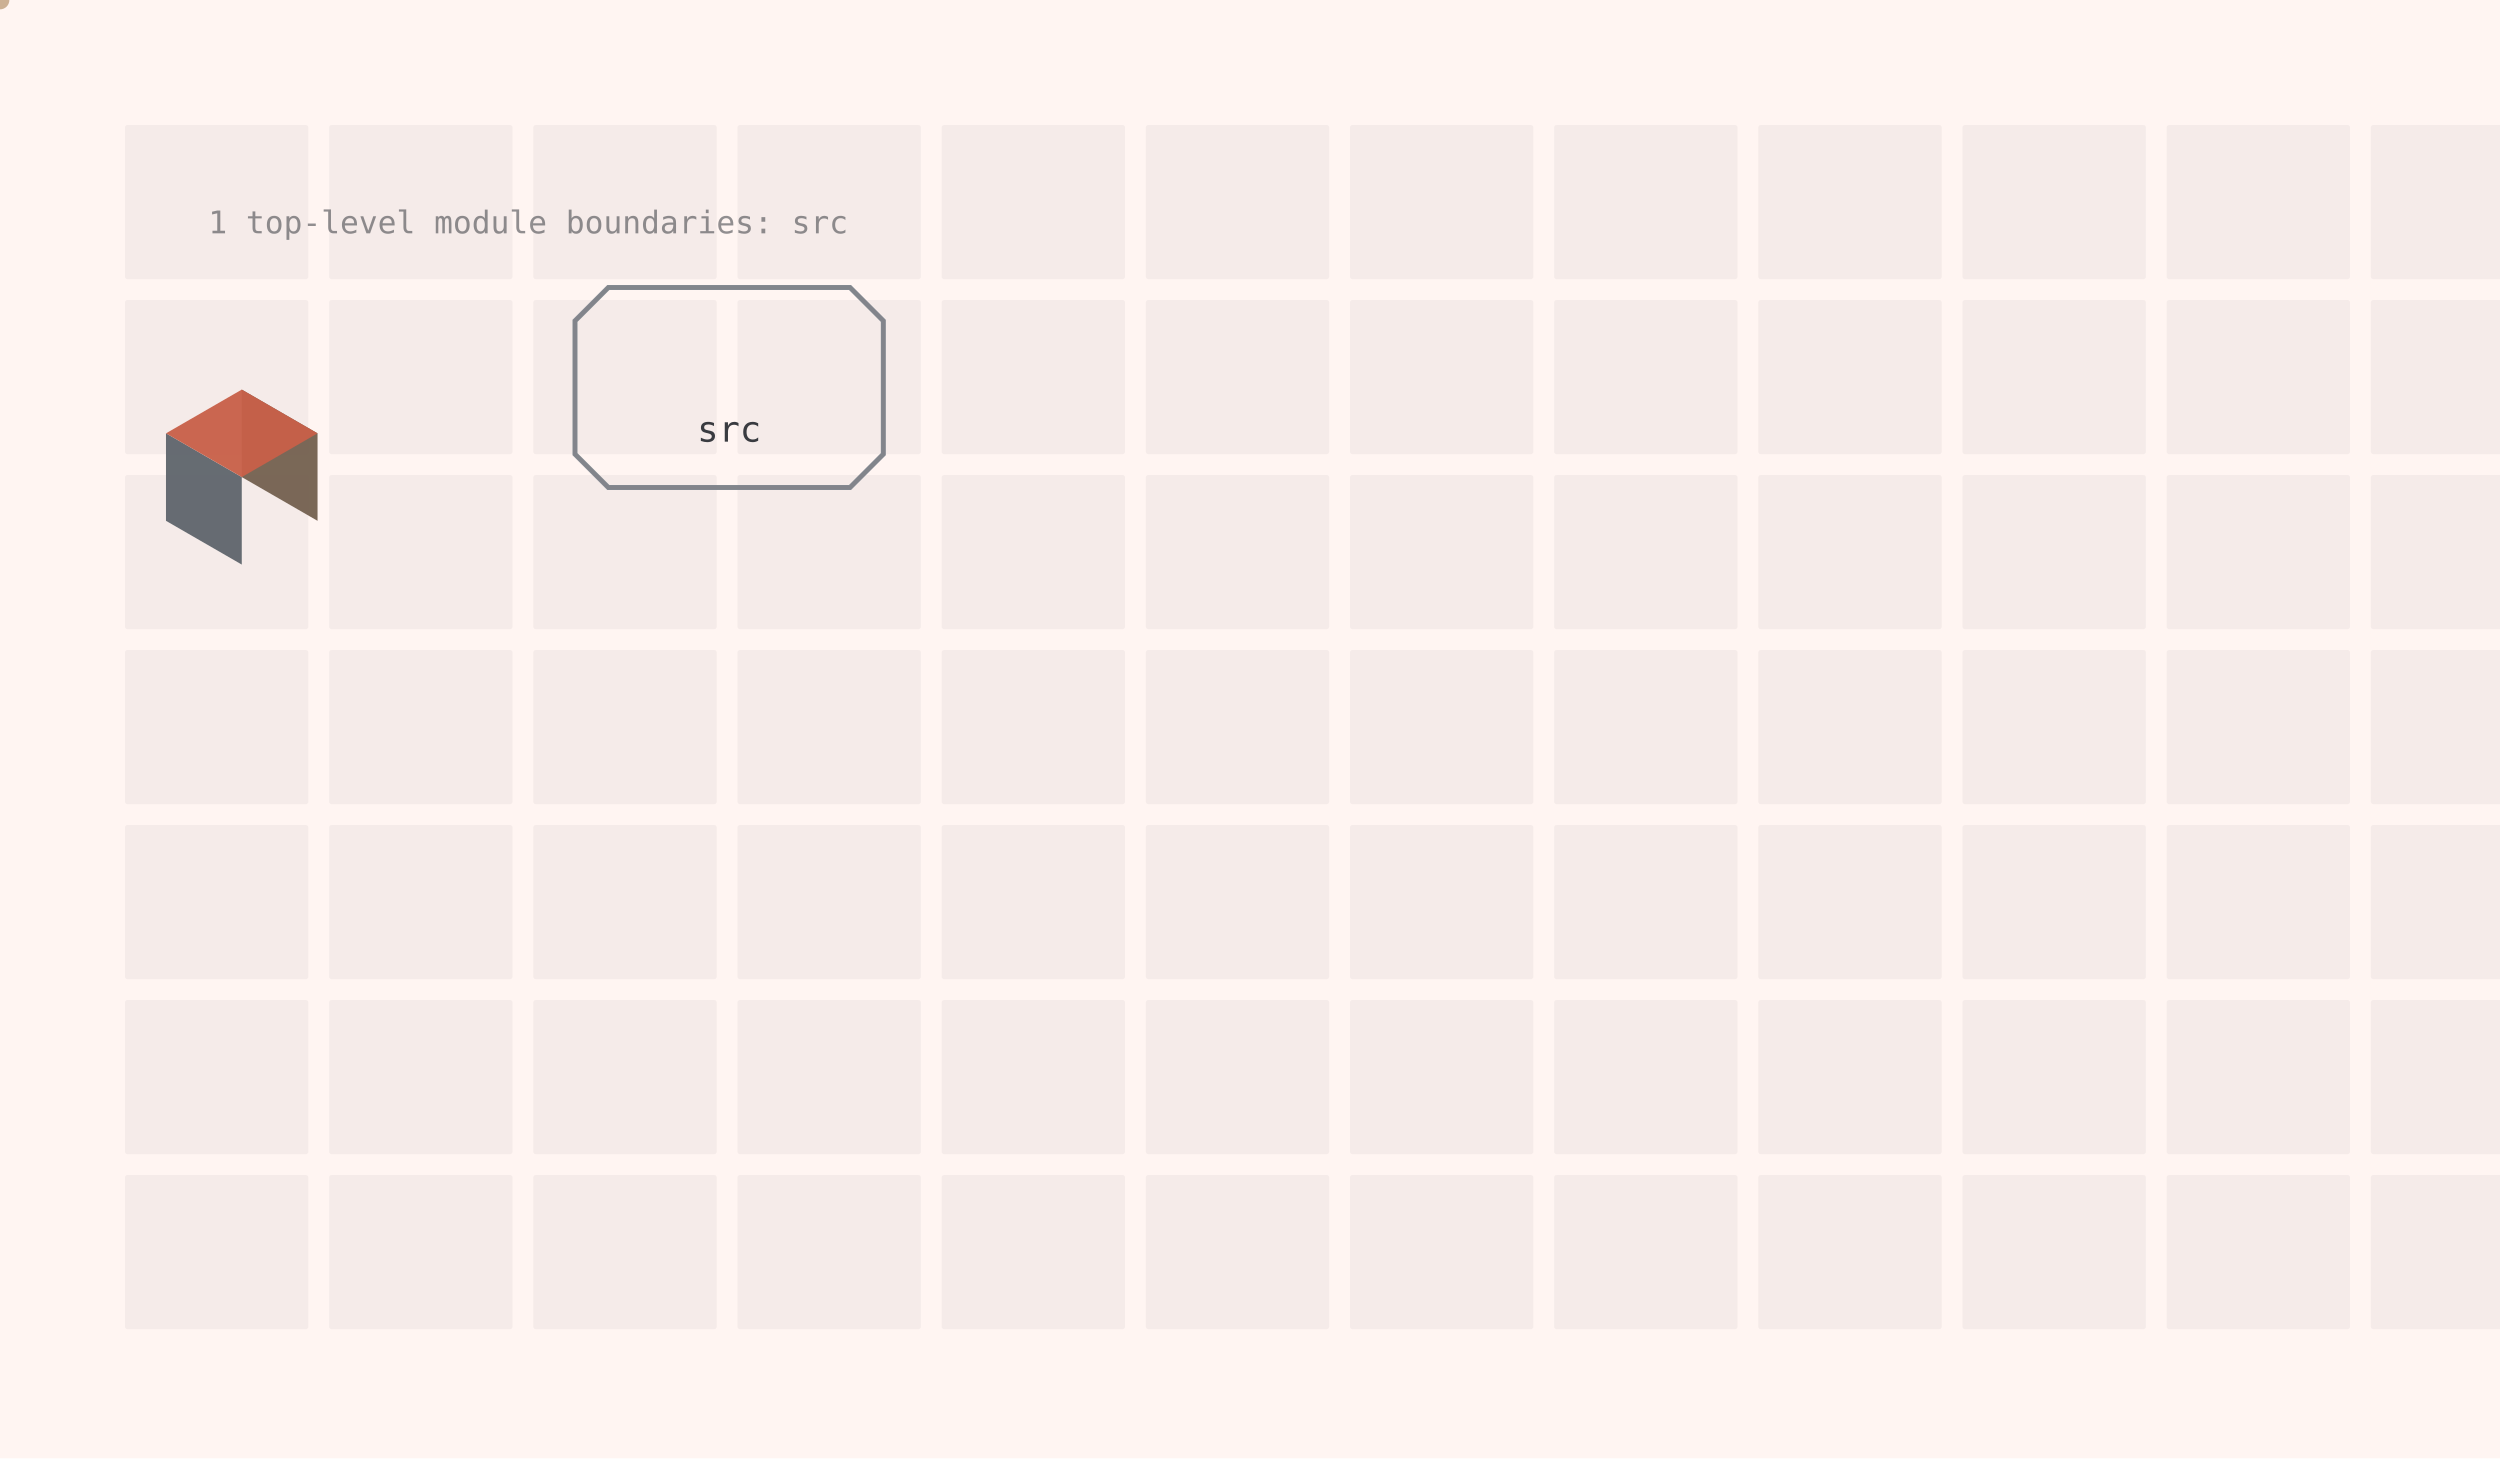
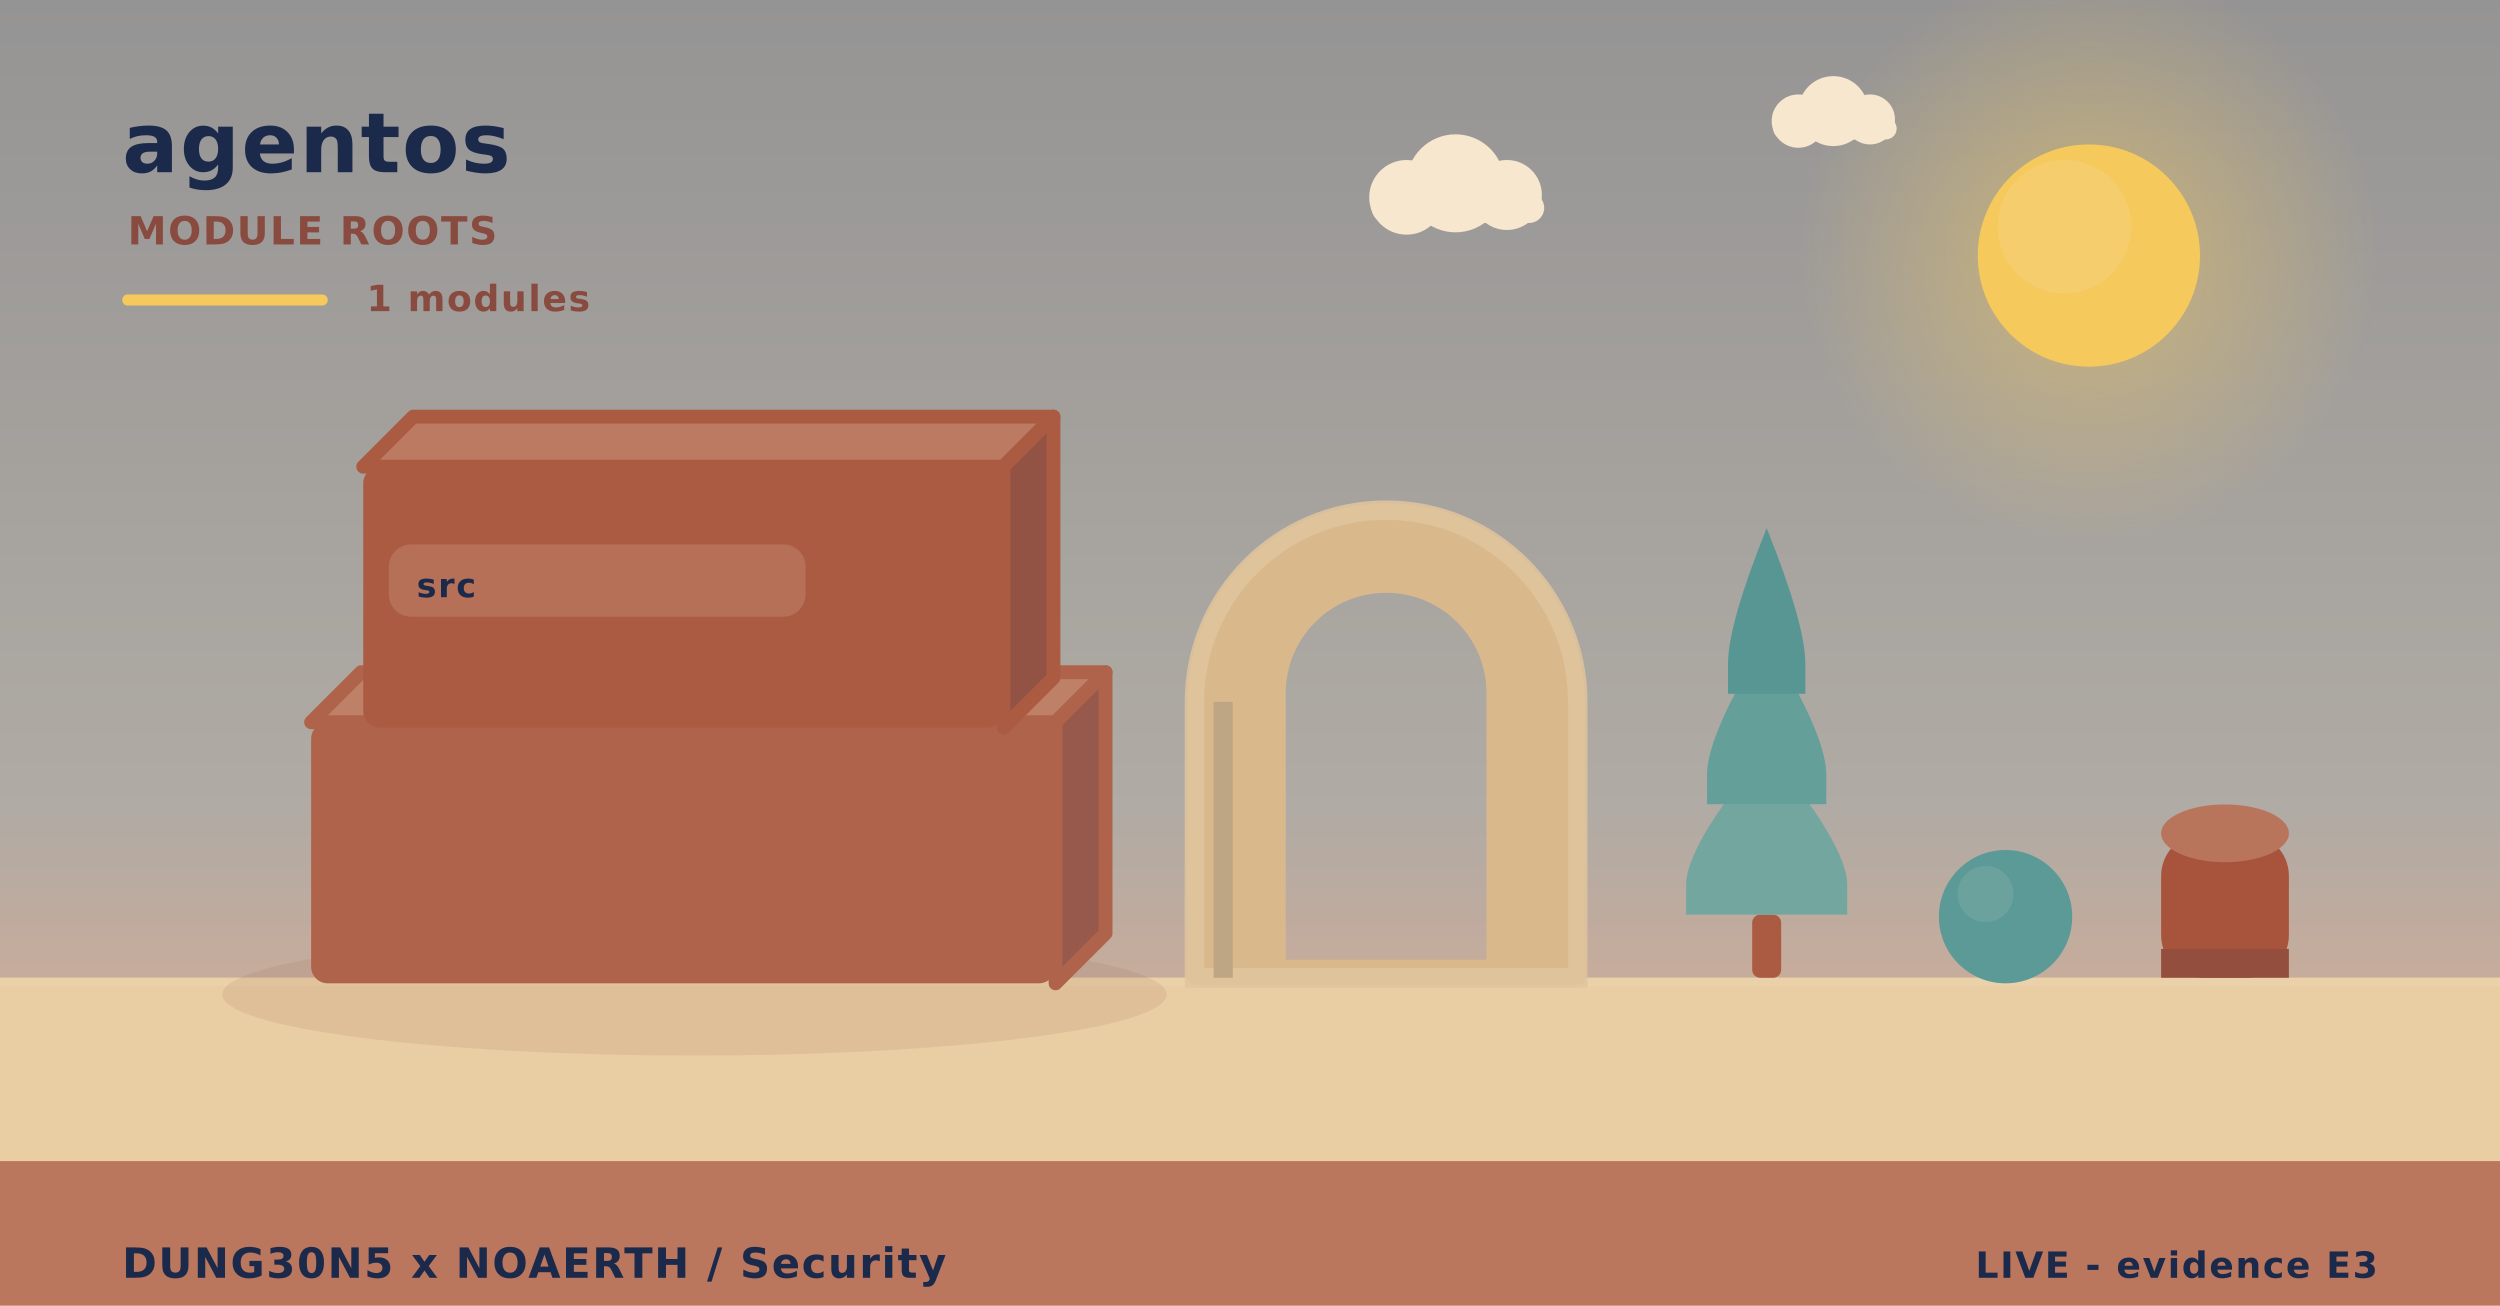
- <svg xmlns="http://www.w3.org/2000/svg" viewBox="0 0 1200 700" width="1200" height="700" role="img" aria-label="agentos architecture">
-   <rect width="1200" height="700" fill="#fff5f2" />
-   <defs>
-     <linearGradient id="ga" x1="0" y1="0" x2="1" y2="1">
-       <stop offset="0%" stop-color="#c75f48" />
-       <stop offset="100%" stop-color="#78818a" />
-     </linearGradient>
-   </defs>
-   <rect x="60.00" y="60.00" width="88.00" height="74.00" rx="1.20" fill="#25282e" opacity="0.05" />
-   <rect x="158.00" y="60.00" width="88.00" height="74.00" rx="1.20" fill="#25282e" opacity="0.05" />
-   <rect x="256.00" y="60.00" width="88.00" height="74.00" rx="1.20" fill="#25282e" opacity="0.05" />
-   <rect x="354.00" y="60.00" width="88.00" height="74.00" rx="1.20" fill="#25282e" opacity="0.05" />
-   <rect x="452.00" y="60.00" width="88.00" height="74.00" rx="1.20" fill="#25282e" opacity="0.05" />
-   <rect x="550.00" y="60.00" width="88.00" height="74.00" rx="1.20" fill="#25282e" opacity="0.05" />
-   <rect x="648.00" y="60.00" width="88.00" height="74.00" rx="1.20" fill="#25282e" opacity="0.05" />
-   <rect x="746.00" y="60.00" width="88.00" height="74.00" rx="1.20" fill="#25282e" opacity="0.05" />
-   <rect x="844.00" y="60.00" width="88.00" height="74.00" rx="1.20" fill="#25282e" opacity="0.05" />
-   <rect x="942.00" y="60.00" width="88.00" height="74.00" rx="1.20" fill="#25282e" opacity="0.05" />
-   <rect x="1040.00" y="60.00" width="88.00" height="74.00" rx="1.20" fill="#25282e" opacity="0.05" />
-   <rect x="1138.00" y="60.00" width="88.00" height="74.00" rx="1.20" fill="#25282e" opacity="0.05" />
-   <rect x="60.00" y="144.00" width="88.00" height="74.00" rx="1.20" fill="#25282e" opacity="0.05" />
-   <rect x="158.00" y="144.00" width="88.00" height="74.00" rx="1.20" fill="#25282e" opacity="0.05" />
-   <rect x="256.00" y="144.00" width="88.00" height="74.00" rx="1.20" fill="#25282e" opacity="0.05" />
-   <rect x="354.00" y="144.00" width="88.00" height="74.00" rx="1.20" fill="#25282e" opacity="0.05" />
-   <rect x="452.00" y="144.00" width="88.00" height="74.00" rx="1.20" fill="#25282e" opacity="0.05" />
-   <rect x="550.00" y="144.00" width="88.00" height="74.00" rx="1.20" fill="#25282e" opacity="0.05" />
-   <rect x="648.00" y="144.00" width="88.00" height="74.00" rx="1.20" fill="#25282e" opacity="0.05" />
-   <rect x="746.00" y="144.00" width="88.00" height="74.00" rx="1.20" fill="#25282e" opacity="0.05" />
-   <rect x="844.00" y="144.00" width="88.00" height="74.00" rx="1.20" fill="#25282e" opacity="0.05" />
-   <rect x="942.00" y="144.00" width="88.00" height="74.00" rx="1.20" fill="#25282e" opacity="0.05" />
-   <rect x="1040.00" y="144.00" width="88.00" height="74.00" rx="1.20" fill="#25282e" opacity="0.05" />
-   <rect x="1138.00" y="144.00" width="88.00" height="74.00" rx="1.20" fill="#25282e" opacity="0.05" />
-   <rect x="60.00" y="228.00" width="88.00" height="74.00" rx="1.20" fill="#25282e" opacity="0.05" />
-   <rect x="158.00" y="228.00" width="88.00" height="74.00" rx="1.20" fill="#25282e" opacity="0.05" />
-   <rect x="256.00" y="228.00" width="88.00" height="74.00" rx="1.20" fill="#25282e" opacity="0.05" />
-   <rect x="354.00" y="228.00" width="88.00" height="74.00" rx="1.20" fill="#25282e" opacity="0.05" />
-   <rect x="452.00" y="228.00" width="88.00" height="74.00" rx="1.20" fill="#25282e" opacity="0.05" />
-   <rect x="550.00" y="228.00" width="88.00" height="74.00" rx="1.20" fill="#25282e" opacity="0.05" />
-   <rect x="648.00" y="228.00" width="88.00" height="74.00" rx="1.20" fill="#25282e" opacity="0.05" />
-   <rect x="746.00" y="228.00" width="88.00" height="74.00" rx="1.20" fill="#25282e" opacity="0.05" />
-   <rect x="844.00" y="228.00" width="88.00" height="74.00" rx="1.20" fill="#25282e" opacity="0.05" />
-   <rect x="942.00" y="228.00" width="88.00" height="74.00" rx="1.20" fill="#25282e" opacity="0.05" />
-   <rect x="1040.00" y="228.00" width="88.00" height="74.00" rx="1.20" fill="#25282e" opacity="0.05" />
-   <rect x="1138.00" y="228.00" width="88.00" height="74.00" rx="1.20" fill="#25282e" opacity="0.05" />
-   <rect x="60.00" y="312.00" width="88.00" height="74.00" rx="1.20" fill="#25282e" opacity="0.05" />
-   <rect x="158.00" y="312.00" width="88.00" height="74.00" rx="1.20" fill="#25282e" opacity="0.05" />
-   <rect x="256.00" y="312.00" width="88.00" height="74.00" rx="1.20" fill="#25282e" opacity="0.05" />
-   <rect x="354.00" y="312.00" width="88.00" height="74.00" rx="1.20" fill="#25282e" opacity="0.05" />
-   <rect x="452.00" y="312.00" width="88.00" height="74.00" rx="1.20" fill="#25282e" opacity="0.05" />
-   <rect x="550.00" y="312.00" width="88.00" height="74.00" rx="1.20" fill="#25282e" opacity="0.05" />
-   <rect x="648.00" y="312.00" width="88.00" height="74.00" rx="1.20" fill="#25282e" opacity="0.05" />
-   <rect x="746.00" y="312.00" width="88.00" height="74.00" rx="1.20" fill="#25282e" opacity="0.05" />
-   <rect x="844.00" y="312.00" width="88.00" height="74.00" rx="1.20" fill="#25282e" opacity="0.05" />
-   <rect x="942.00" y="312.00" width="88.00" height="74.00" rx="1.20" fill="#25282e" opacity="0.05" />
-   <rect x="1040.00" y="312.00" width="88.00" height="74.00" rx="1.20" fill="#25282e" opacity="0.05" />
-   <rect x="1138.00" y="312.00" width="88.00" height="74.00" rx="1.20" fill="#25282e" opacity="0.05" />
-   <rect x="60.00" y="396.00" width="88.00" height="74.00" rx="1.20" fill="#25282e" opacity="0.05" />
-   <rect x="158.00" y="396.00" width="88.00" height="74.00" rx="1.20" fill="#25282e" opacity="0.05" />
-   <rect x="256.00" y="396.00" width="88.00" height="74.00" rx="1.20" fill="#25282e" opacity="0.05" />
-   <rect x="354.00" y="396.00" width="88.00" height="74.00" rx="1.20" fill="#25282e" opacity="0.05" />
-   <rect x="452.00" y="396.00" width="88.00" height="74.00" rx="1.20" fill="#25282e" opacity="0.05" />
-   <rect x="550.00" y="396.00" width="88.00" height="74.00" rx="1.20" fill="#25282e" opacity="0.05" />
-   <rect x="648.00" y="396.00" width="88.00" height="74.00" rx="1.20" fill="#25282e" opacity="0.05" />
-   <rect x="746.00" y="396.00" width="88.00" height="74.00" rx="1.20" fill="#25282e" opacity="0.05" />
-   <rect x="844.00" y="396.00" width="88.00" height="74.00" rx="1.20" fill="#25282e" opacity="0.05" />
-   <rect x="942.00" y="396.00" width="88.00" height="74.00" rx="1.20" fill="#25282e" opacity="0.05" />
-   <rect x="1040.00" y="396.00" width="88.00" height="74.00" rx="1.20" fill="#25282e" opacity="0.05" />
-   <rect x="1138.00" y="396.00" width="88.00" height="74.00" rx="1.20" fill="#25282e" opacity="0.05" />
-   <rect x="60.00" y="480.00" width="88.00" height="74.00" rx="1.20" fill="#25282e" opacity="0.05" />
-   <rect x="158.00" y="480.00" width="88.00" height="74.00" rx="1.20" fill="#25282e" opacity="0.05" />
-   <rect x="256.00" y="480.00" width="88.00" height="74.00" rx="1.20" fill="#25282e" opacity="0.05" />
-   <rect x="354.00" y="480.00" width="88.00" height="74.00" rx="1.20" fill="#25282e" opacity="0.05" />
-   <rect x="452.00" y="480.00" width="88.00" height="74.00" rx="1.20" fill="#25282e" opacity="0.05" />
-   <rect x="550.00" y="480.00" width="88.00" height="74.00" rx="1.20" fill="#25282e" opacity="0.05" />
-   <rect x="648.00" y="480.00" width="88.00" height="74.00" rx="1.20" fill="#25282e" opacity="0.05" />
-   <rect x="746.00" y="480.00" width="88.00" height="74.00" rx="1.20" fill="#25282e" opacity="0.05" />
-   <rect x="844.00" y="480.00" width="88.00" height="74.00" rx="1.20" fill="#25282e" opacity="0.05" />
-   <rect x="942.00" y="480.00" width="88.00" height="74.00" rx="1.20" fill="#25282e" opacity="0.05" />
-   <rect x="1040.00" y="480.00" width="88.00" height="74.00" rx="1.20" fill="#25282e" opacity="0.05" />
-   <rect x="1138.00" y="480.00" width="88.00" height="74.00" rx="1.20" fill="#25282e" opacity="0.05" />
-   <rect x="60.00" y="564.00" width="88.00" height="74.00" rx="1.20" fill="#25282e" opacity="0.05" />
-   <rect x="158.00" y="564.00" width="88.00" height="74.00" rx="1.20" fill="#25282e" opacity="0.05" />
-   <rect x="256.00" y="564.00" width="88.00" height="74.00" rx="1.20" fill="#25282e" opacity="0.05" />
-   <rect x="354.00" y="564.00" width="88.00" height="74.00" rx="1.20" fill="#25282e" opacity="0.05" />
-   <rect x="452.00" y="564.00" width="88.00" height="74.00" rx="1.20" fill="#25282e" opacity="0.05" />
-   <rect x="550.00" y="564.00" width="88.00" height="74.00" rx="1.20" fill="#25282e" opacity="0.05" />
-   <rect x="648.00" y="564.00" width="88.00" height="74.00" rx="1.20" fill="#25282e" opacity="0.05" />
-   <rect x="746.00" y="564.00" width="88.00" height="74.00" rx="1.20" fill="#25282e" opacity="0.05" />
-   <rect x="844.00" y="564.00" width="88.00" height="74.00" rx="1.20" fill="#25282e" opacity="0.05" />
-   <rect x="942.00" y="564.00" width="88.00" height="74.00" rx="1.20" fill="#25282e" opacity="0.05" />
-   <rect x="1040.00" y="564.00" width="88.00" height="74.00" rx="1.20" fill="#25282e" opacity="0.05" />
-   <rect x="1138.00" y="564.00" width="88.00" height="74.00" rx="1.20" fill="#25282e" opacity="0.05" />
-   <path d="M292.00,138.00 H408.00 L424.00,154.00 V218.00 L408.00,234.00 H292.00 L276.00,218.00 V154.00 Z" fill="none" stroke="rgba(199,95,72,0.550)" stroke-width="1.80" opacity="0.90" />
-   <polygon points="116.05,229.00 152.42,250.00 152.42,208.00 116.05,187.00" fill="#736150" opacity="0.95" />
-   <polygon points="79.67,250.00 116.05,271.00 116.05,229.00 79.67,208.00" fill="#5e656c" opacity="0.95" />
-   <polygon points="116.05,187.00 152.42,208.00 116.05,229.00 79.67,208.00" fill="#c75f48" opacity="0.95" />
-   <text x="350" y="212" font-family="ui-monospace,Menlo,monospace" font-size="17" fill="rgba(37,40,46,0.900)" text-anchor="middle">src</text>
+ <svg xmlns="http://www.w3.org/2000/svg" width="900" height="470" viewBox="0 0 900 470" role="img" aria-label="agentos - how it is built">
+   <linearGradient id="skya" x1="0" y1="0" x2="0" y2="1">
+     <stop offset="0" stop-color="#959494" />
+     <stop offset="0.62" stop-color="#b0aba4" />
+     <stop offset="1" stop-color="#f3ad8a" />
+   </linearGradient>
+   <rect width="900" height="470" fill="url(#skya)" />
+   <radialGradient id="suna">
+     <stop offset="0.35" stop-color="#f5c95c" stop-opacity="0.34" />
+     <stop offset="1" stop-color="#f5c95c" stop-opacity="0" />
+   </radialGradient>
+   <circle cx="752" cy="92" r="104" fill="url(#suna)" />
+   <circle cx="752" cy="92" r="40" fill="#f5c95c" />
+   <circle cx="743.2" cy="81.6" r="24" fill="#f5d27e" opacity="0.5" />
  <g>
-     <path d="M292.00,138.00 H408.00 L424.00,154.00 V218.00 L408.00,234.00 H292.00 L276.00,218.00 V154.00 Z" fill="none" stroke="#78818a" stroke-width="2.40" opacity="0.90" />
-     <animate attributeName="opacity" values="0.25;1.0;0.25" dur="15.8s" begin="0.0s" repeatCount="indefinite" />
+     <circle cx="524" cy="66" r="17.64" fill="#f6e7ce" />
+     <circle cx="506.36" cy="71.04" r="13.44" fill="#f6e7ce" />
+     <circle cx="542.48" cy="70.2" r="12.6" fill="#f6e7ce" />
+     <rect x="493.76" y="69.36" width="62.16" height="10.92" rx="5.46" fill="#f6e7ce" />
+     <animateTransform attributeName="transform" type="translate" values="0 0;24 0;0 0" dur="36s" begin="0s" repeatCount="indefinite" />
  </g>
-   <g opacity="0.9">
-     <circle cx="0.00" cy="0.00" r="4.50" fill="#c7a88a" opacity="1.00" />
-     <animateTransform attributeName="transform" type="translate" values="350.00,184.00 350.00,184.00" dur="5.267s" begin="0.0s" repeatCount="indefinite" />
-     <animateTransform attributeName="transform" type="translate" values="350.00,184.00 350.00,184.00" dur="5.267s" begin="2.633s" repeatCount="indefinite" />
+   <g>
+     <circle cx="660" cy="40" r="12.6" fill="#f6e7ce" />
+     <circle cx="647.4" cy="43.6" r="9.6" fill="#f6e7ce" />
+     <circle cx="673.2" cy="43" r="9" fill="#f6e7ce" />
+     <rect x="638.4" y="42.4" width="44.4" height="7.8" rx="3.9" fill="#f6e7ce" />
+     <animateTransform attributeName="transform" type="translate" values="0 0;-18 0;0 0" dur="46s" begin="3s" repeatCount="indefinite" />
  </g>
-   <text x="100" y="112" font-family="ui-monospace,Menlo,monospace" font-size="15" fill="rgba(37,40,46,0.500)">1 top-level module boundaries: src</text>
+   <rect x="0" y="352" width="900" height="118" fill="#e9cda3" />
+   <rect x="0" y="352" width="900" height="3" fill="#ebd1a9" />
+   <text x="44" y="62" font-family="Verdana,DejaVu Sans,sans-serif" font-size="30" font-weight="700" letter-spacing="0.6" fill="#1b2a4a" text-anchor="start">agentos</text>
+   <text x="46" y="88" font-family="Verdana,DejaVu Sans,sans-serif" font-size="14" font-weight="700" letter-spacing="0.6" fill="#894b3f" text-anchor="start">MODULE ROOTS</text>
+   <rect x="44" y="106" width="74" height="4" rx="2" fill="#f5c95c" />
+   <text x="132" y="112" font-family="Verdana,DejaVu Sans,sans-serif" font-size="13" font-weight="700" letter-spacing="0.6" fill="#894b3f" text-anchor="start">1 modules</text>
+   <ellipse cx="250" cy="358" rx="170" ry="22" fill="rgba(138,90,68,0.11)" />
+   <path d="M112,260 L380,260 L398,242 L130,242 Z" fill="#bf8068" stroke="#b0634b" stroke-width="5" stroke-linejoin="round" />
+   <path d="M380,260 L398,242 L398,336 L380,354 Z" fill="#97594b" stroke="#b0634b" stroke-width="5" stroke-linejoin="round" />
+   <rect x="112" y="260" width="268" height="94" rx="6" fill="#b0634b" />
+   <path d="M130.76,168 L361.24,168 L379.24,150 L148.76,150 Z" fill="#bc7a62" stroke="#ac5b43" stroke-width="5" stroke-linejoin="round" />
+   <path d="M361.24,168 L379.24,150 L379.24,244 L361.24,262 Z" fill="#935344" stroke="#ac5b43" stroke-width="5" stroke-linejoin="round" />
+   <rect x="130.76" y="168" width="230.48" height="94" rx="6" fill="#ac5b43" />
+   <rect x="140" y="196" width="150" height="26" rx="8" fill="rgba(246,231,206,0.16)" opacity="0.94" />
+   <g>
+     <text x="150" y="215" font-family="Verdana,DejaVu Sans,sans-serif" font-size="12" font-weight="700" letter-spacing="0.6" fill="#1b2a4a" text-anchor="start">src</text>
+     <animateTransform attributeName="transform" type="translate" values="0 10;0 0" dur="0.7s" begin="0.3s" fill="freeze" />
+   </g>
+   <path d="M430,352 L430,252.64 A69,69 0 0 1 568,252.64 L568,352 Z M460.36,348 L460.36,249.55 A38.64,38.64 0 0 1 537.64,249.55 L537.64,348 Z" fill="#d9b98c" fill-rule="evenodd" stroke="#d9b98c" stroke-width="5" stroke-linejoin="round" />
+   <path d="M430,352 L430,252.64 A69,69 0 0 1 568,252.64 L568,352 Z" fill="none" stroke="#e0c49c" stroke-width="7" stroke-linecap="round" opacity="0.85" />
+   <rect x="436.9" y="252.64" width="6.9" height="99.36" fill="#bea583" />
+   <rect x="630.78" y="329.28" width="10.44" height="22.72" rx="2.9" fill="#ac5b43" />
+   <path d="M636,269.64 Q607,304.23 607,318.54 Q607,329.28 607,329.28 L665,329.28 Q665,329.28 665,318.54 Q665,304.23 636,269.64 Z" fill="#74a6a0" />
+   <path d="M636,229.88 Q614.54,264.47 614.54,278.78 Q614.54,289.52 614.54,289.52 L657.46,289.52 Q657.46,289.52 657.46,278.78 Q657.46,264.47 636,229.88 Z" fill="#649f9a" />
+   <path d="M636,190.12 Q622.08,224.71 622.08,239.02 Q622.08,249.76 622.08,249.76 L649.92,249.76 Q649.92,249.76 649.92,239.02 Q649.92,224.71 636,190.12 Z" fill="#589694" />
+   <circle cx="722" cy="330" r="24" fill="#5b9a97" />
+   <circle cx="714.8" cy="321.84" r="10.08" fill="#7aa9a2" opacity="0.55" />
+   <rect x="778" y="300" width="46" height="52" rx="15.33" fill="#a8543c" />
+   <ellipse cx="801" cy="300" rx="23" ry="10.4" fill="#b9745c" />
+   <rect x="778" y="341.6" width="46" height="10.4" fill="#944e3e" />
+   <rect x="0" y="418" width="900" height="52" rx="0" fill="#b87159" opacity="0.94" />
+   <text x="44" y="460" font-family="Verdana,DejaVu Sans,sans-serif" font-size="15" font-weight="700" letter-spacing="0.6" fill="#1b2a4a" text-anchor="start">DUNG30N5 x NOAERTH  /  Security</text>
+   <text x="856" y="460" font-family="Verdana,DejaVu Sans,sans-serif" font-size="13" font-weight="700" letter-spacing="0.6" fill="#1b2a4a" text-anchor="end">LIVE  -  evidence E3</text>
</svg>
